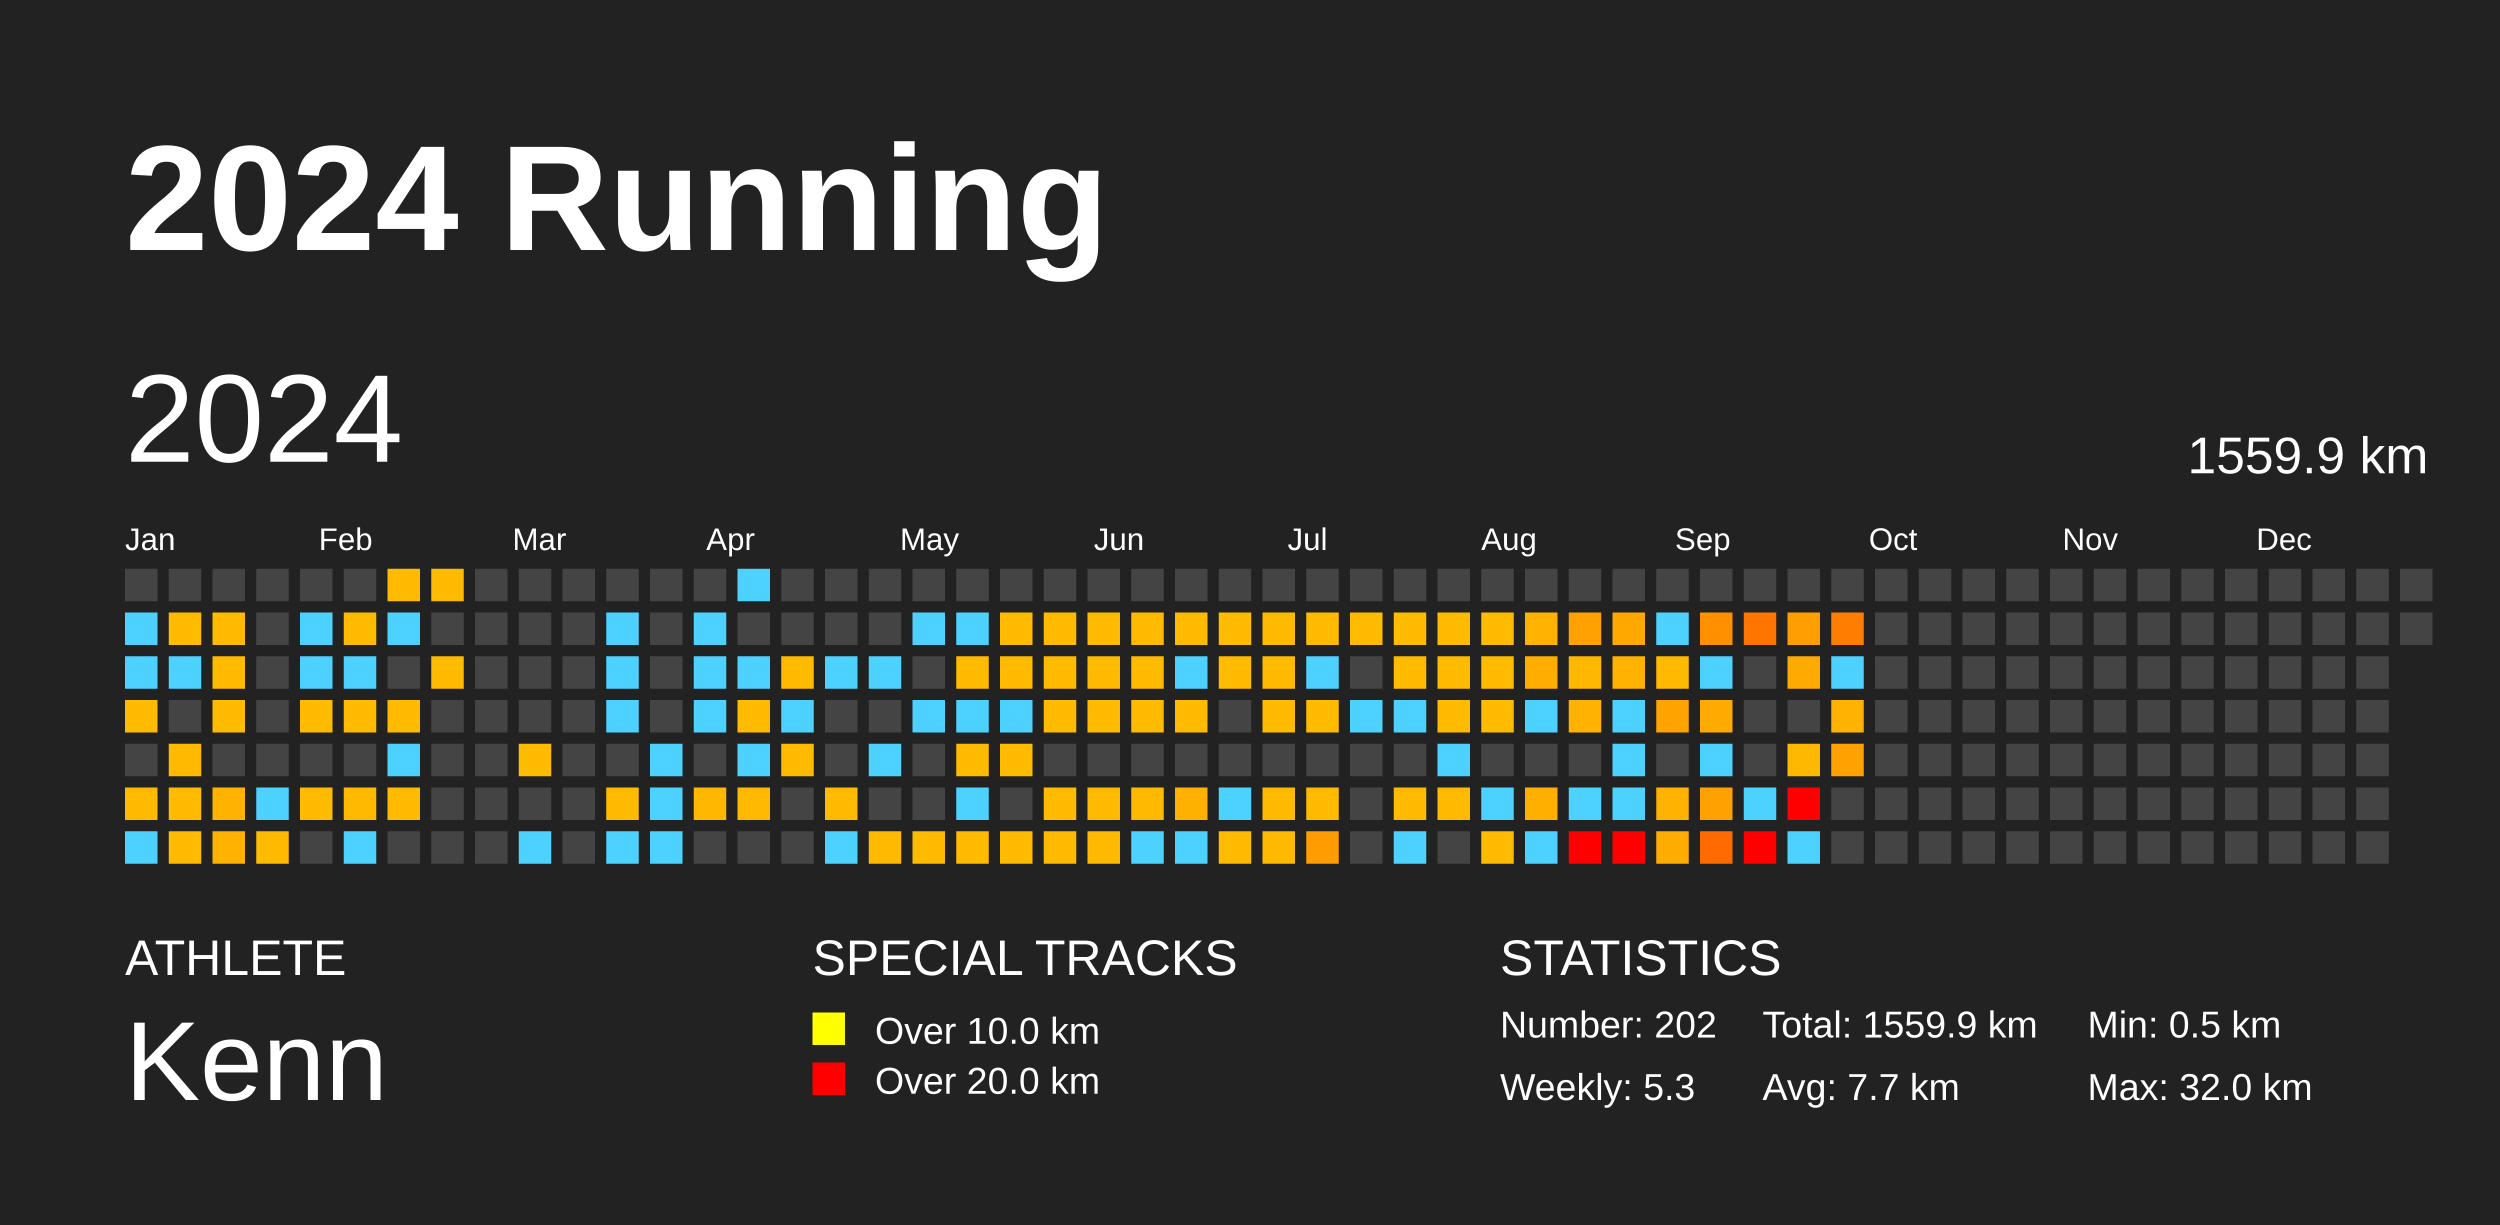
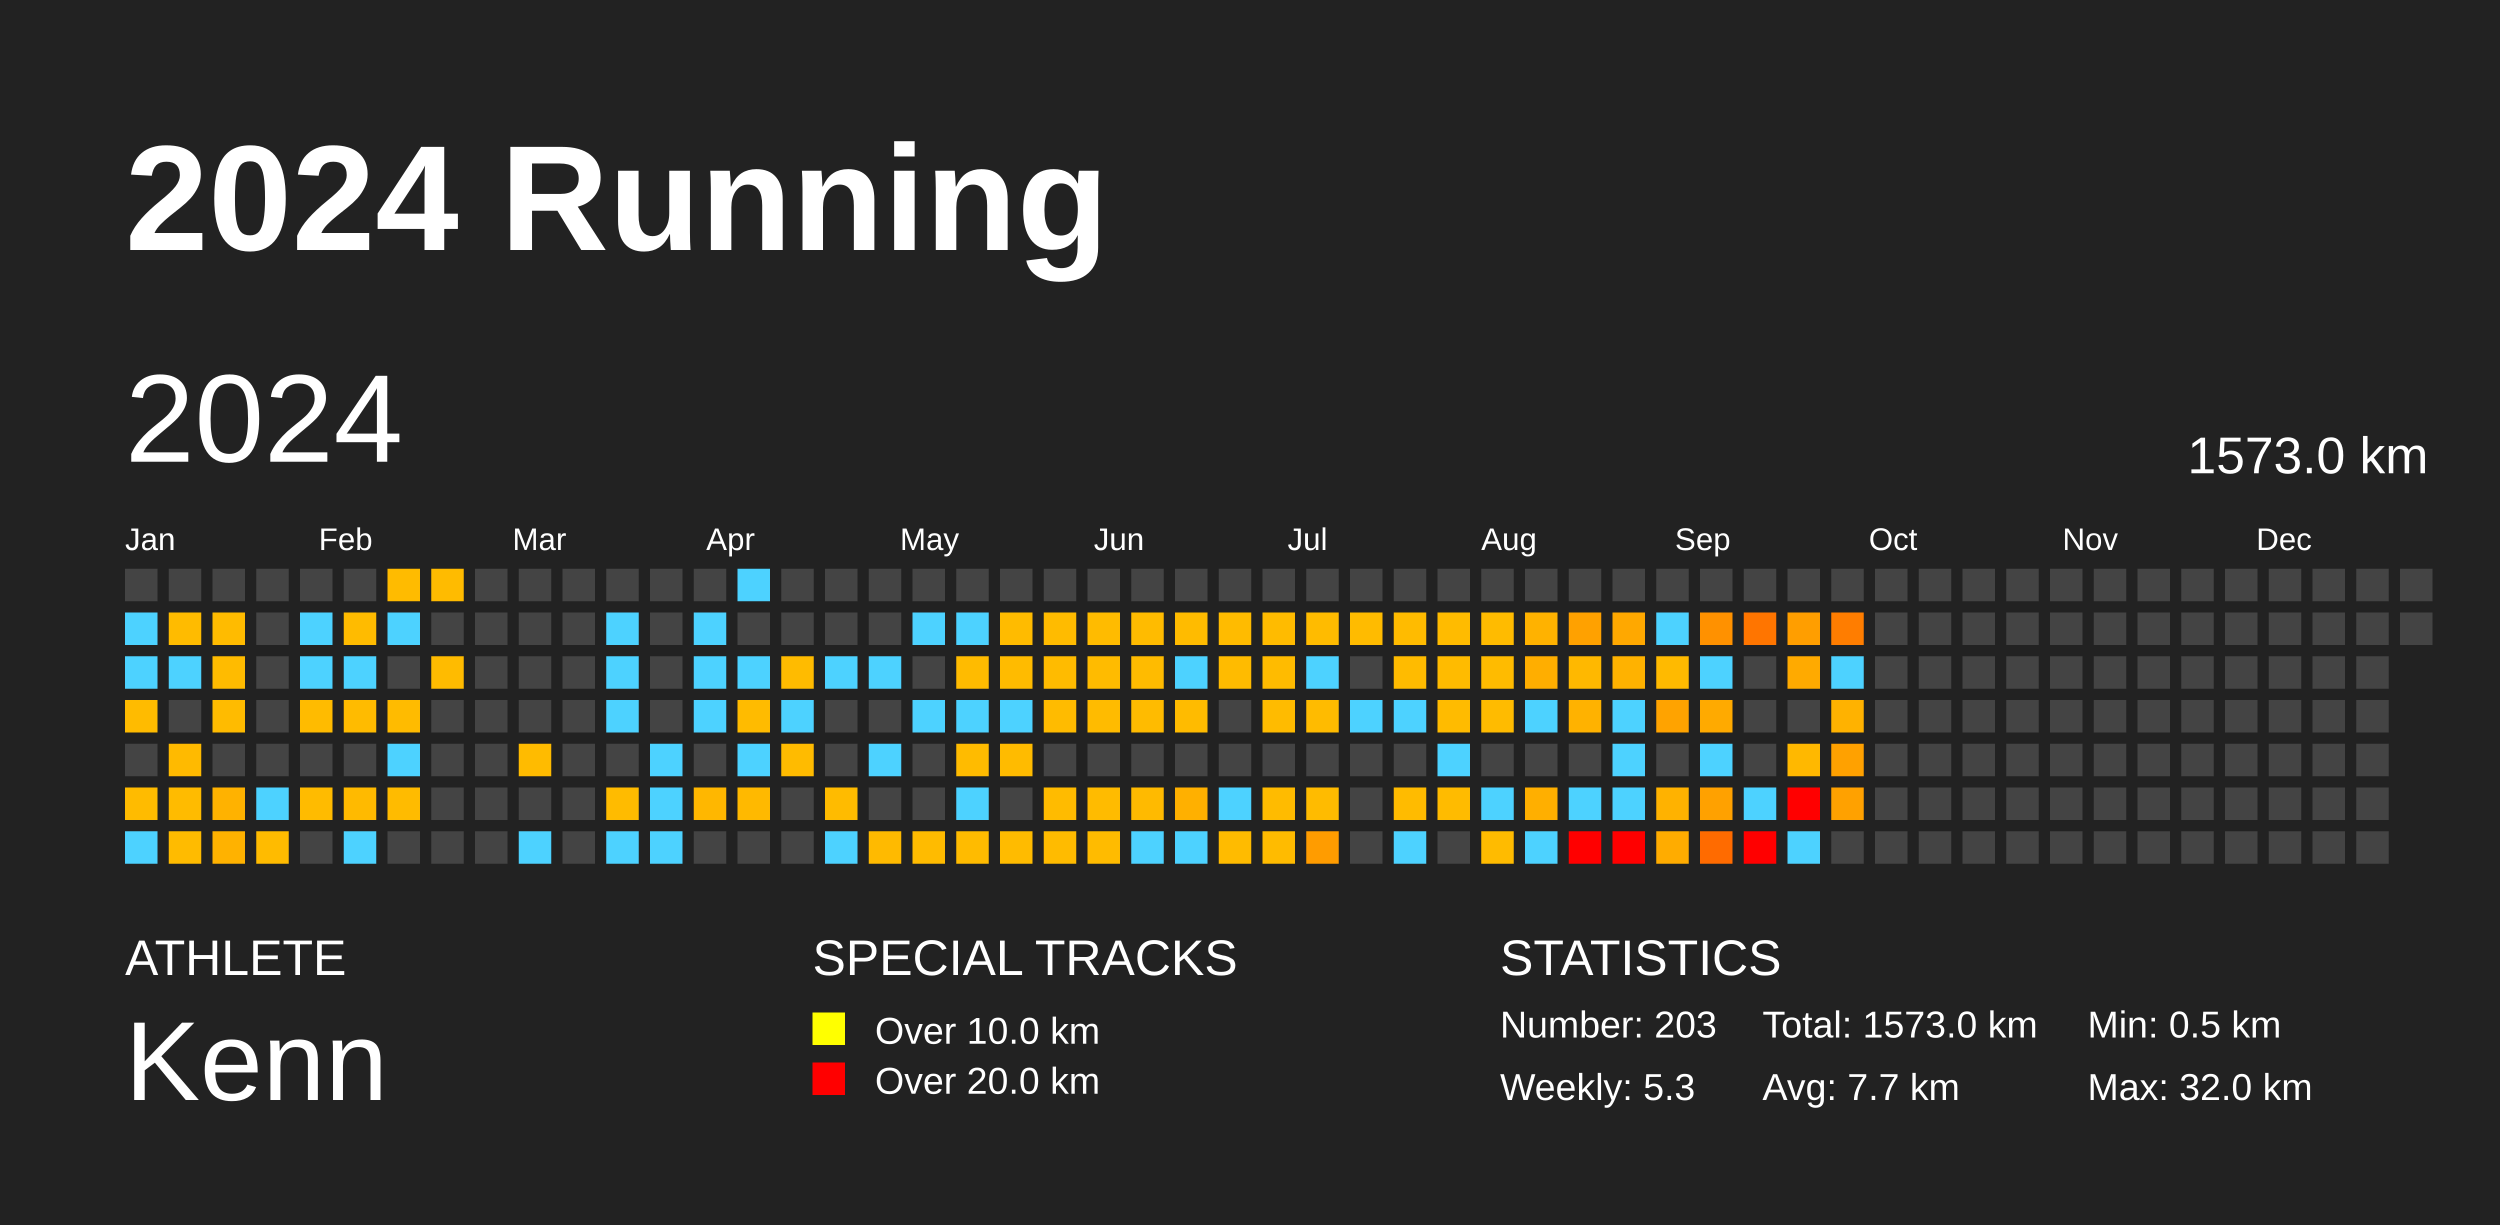
<svg xmlns="http://www.w3.org/2000/svg" baseProfile="full" height="98mm" version="1.1" viewBox="0,0,200,98" width="200mm">
  <defs />
  <rect fill="#222222" height="98" width="200" x="0" y="0" />
  <text fill="#FFFFFF" style="font-size:12px; font-family:Arial; font-weight:bold;" x="10" y="20">2024 Running</text>
  <text fill="#FFFFFF" style="font-size:4px; font-family:Arial" x="10" y="78">ATHLETE</text>
  <text fill="#FFFFFF" style="font-size:9px; font-family:Arial" x="10" y="88">Kenn</text>
  <text fill="#FFFFFF" style="font-size:4px; font-family:Arial" x="65" y="78">SPECIAL TRACKS</text>
  <rect fill="yellow" height="2.6" width="2.6" x="65" y="81" />
  <text fill="#FFFFFF" style="font-size:3px; font-family:Arial" x="70" y="83.5">Over 10.0 km</text>
  <rect fill="red" height="2.6" width="2.6" x="65" y="85" />
  <text fill="#FFFFFF" style="font-size:3px; font-family:Arial" x="70" y="87.5">Over 20.0 km</text>
  <text fill="#FFFFFF" style="font-size:4px; font-family:Arial" x="120" y="78">STATISTICS</text>
-   <text fill="#FFFFFF" style="font-size:3px; font-family:Arial" x="120" y="83">Number: 202</text>
+   <text fill="#FFFFFF" style="font-size:3px; font-family:Arial" x="120" y="83">Number: 203</text>
  <text fill="#FFFFFF" style="font-size:3px; font-family:Arial" x="120" y="88">Weekly: 5.3</text>
-   <text fill="#FFFFFF" style="font-size:3px; font-family:Arial" x="141" y="83">Total: 1559.9 km</text>
+   <text fill="#FFFFFF" style="font-size:3px; font-family:Arial" x="141" y="83">Total: 1573.0 km</text>
  <text fill="#FFFFFF" style="font-size:3px; font-family:Arial" x="141" y="88">Avg: 7.7 km</text>
  <text fill="#FFFFFF" style="font-size:3px; font-family:Arial" x="167" y="83">Min: 0.5 km</text>
  <text fill="#FFFFFF" style="font-size:3px; font-family:Arial" x="167" y="88">Max: 32.0 km</text>
  <text dominant-baseline="hanging" fill="#FFFFFF" style="font-size:10.0px; font-family:Arial;" x="10" y="30">2024</text>
-   <text dominant-baseline="hanging" fill="#FFFFFF" style="font-size:4.125px; font-family:Arial;" x="175" y="35">1559.9 km</text>
+   <text dominant-baseline="hanging" fill="#FFFFFF" style="font-size:4.125px; font-family:Arial;" x="175" y="35">1573.0 km</text>
  <text fill="#FFFFFF" style="font-size:2.5px; font-family:Arial" x="10.0" y="44">Jan</text>
  <text fill="#FFFFFF" style="font-size:2.5px; font-family:Arial" x="25.5" y="44">Feb</text>
  <text fill="#FFFFFF" style="font-size:2.5px; font-family:Arial" x="41.0" y="44">Mar</text>
  <text fill="#FFFFFF" style="font-size:2.5px; font-family:Arial" x="56.5" y="44">Apr</text>
  <text fill="#FFFFFF" style="font-size:2.5px; font-family:Arial" x="72.0" y="44">May</text>
  <text fill="#FFFFFF" style="font-size:2.5px; font-family:Arial" x="87.5" y="44">Jun</text>
  <text fill="#FFFFFF" style="font-size:2.5px; font-family:Arial" x="103.0" y="44">Jul</text>
  <text fill="#FFFFFF" style="font-size:2.5px; font-family:Arial" x="118.5" y="44">Aug</text>
  <text fill="#FFFFFF" style="font-size:2.5px; font-family:Arial" x="134.0" y="44">Sep</text>
  <text fill="#FFFFFF" style="font-size:2.5px; font-family:Arial" x="149.5" y="44">Oct</text>
  <text fill="#FFFFFF" style="font-size:2.5px; font-family:Arial" x="165.0" y="44">Nov</text>
  <text fill="#FFFFFF" style="font-size:2.5px; font-family:Arial" x="180.5" y="44">Dec</text>
  <rect fill="#444444" height="2.6" width="2.6" x="10.0" y="45.5" />
  <rect fill="#4dd2ff" height="2.6" width="2.6" x="10.0" y="49.0" />
  <rect fill="#4dd2ff" height="2.6" width="2.6" x="10.0" y="52.5" />
  <rect fill="#ffbb00" height="2.6" width="2.6" x="10.0" y="56.0" />
  <rect fill="#444444" height="2.6" width="2.6" x="10.0" y="59.5" />
  <rect fill="#ffbb00" height="2.6" width="2.6" x="10.0" y="63.0" />
  <rect fill="#4dd2ff" height="2.6" width="2.6" x="10.0" y="66.5" />
  <rect fill="#444444" height="2.6" width="2.6" x="13.5" y="45.5" />
  <rect fill="#ffbb00" height="2.6" width="2.6" x="13.5" y="49.0" />
  <rect fill="#4dd2ff" height="2.6" width="2.6" x="13.5" y="52.5" />
  <rect fill="#444444" height="2.6" width="2.6" x="13.5" y="56.0" />
  <rect fill="#ffba00" height="2.6" width="2.6" x="13.5" y="59.5" />
  <rect fill="#ffbb00" height="2.6" width="2.6" x="13.5" y="63.0" />
  <rect fill="#ffbb00" height="2.6" width="2.6" x="13.5" y="66.5" />
  <rect fill="#444444" height="2.6" width="2.6" x="17.0" y="45.5" />
  <rect fill="#ffbb00" height="2.6" width="2.6" x="17.0" y="49.0" />
  <rect fill="#ffbb00" height="2.6" width="2.6" x="17.0" y="52.5" />
  <rect fill="#ffbb00" height="2.6" width="2.6" x="17.0" y="56.0" />
  <rect fill="#444444" height="2.6" width="2.6" x="17.0" y="59.5" />
  <rect fill="#ffb200" height="2.6" width="2.6" x="17.0" y="63.0" />
  <rect fill="#ffb200" height="2.6" width="2.6" x="17.0" y="66.5" />
  <rect fill="#444444" height="2.6" width="2.6" x="20.5" y="45.5" />
  <rect fill="#444444" height="2.6" width="2.6" x="20.5" y="49.0" />
  <rect fill="#444444" height="2.6" width="2.6" x="20.5" y="52.5" />
  <rect fill="#444444" height="2.6" width="2.6" x="20.5" y="56.0" />
  <rect fill="#444444" height="2.6" width="2.6" x="20.5" y="59.5" />
  <rect fill="#4dd2ff" height="2.6" width="2.6" x="20.5" y="63.0" />
  <rect fill="#ffbb00" height="2.6" width="2.6" x="20.5" y="66.5" />
  <rect fill="#444444" height="2.6" width="2.6" x="24.0" y="45.5" />
  <rect fill="#4dd2ff" height="2.6" width="2.6" x="24.0" y="49.0" />
  <rect fill="#4dd2ff" height="2.6" width="2.6" x="24.0" y="52.5" />
  <rect fill="#ffbb00" height="2.6" width="2.6" x="24.0" y="56.0" />
  <rect fill="#444444" height="2.6" width="2.6" x="24.0" y="59.5" />
  <rect fill="#ffbb00" height="2.6" width="2.6" x="24.0" y="63.0" />
  <rect fill="#444444" height="2.6" width="2.6" x="24.0" y="66.5" />
  <rect fill="#444444" height="2.6" width="2.6" x="27.5" y="45.5" />
  <rect fill="#ffbb00" height="2.6" width="2.6" x="27.5" y="49.0" />
  <rect fill="#4dd2ff" height="2.6" width="2.6" x="27.5" y="52.5" />
  <rect fill="#ffbb00" height="2.6" width="2.6" x="27.5" y="56.0" />
  <rect fill="#444444" height="2.6" width="2.6" x="27.5" y="59.5" />
  <rect fill="#ffba00" height="2.6" width="2.6" x="27.5" y="63.0" />
  <rect fill="#4dd2ff" height="2.6" width="2.6" x="27.5" y="66.5" />
  <rect fill="#ffbb00" height="2.6" width="2.6" x="31.0" y="45.5" />
  <rect fill="#4dd2ff" height="2.6" width="2.6" x="31.0" y="49.0" />
  <rect fill="#444444" height="2.6" width="2.6" x="31.0" y="52.5" />
  <rect fill="#ffbb00" height="2.6" width="2.6" x="31.0" y="56.0" />
  <rect fill="#4dd2ff" height="2.6" width="2.6" x="31.0" y="59.5" />
  <rect fill="#ffbb00" height="2.6" width="2.6" x="31.0" y="63.0" />
  <rect fill="#444444" height="2.6" width="2.6" x="31.0" y="66.5" />
  <rect fill="#ffbb00" height="2.6" width="2.6" x="34.5" y="45.5" />
  <rect fill="#444444" height="2.6" width="2.6" x="34.5" y="49.0" />
  <rect fill="#ffbb00" height="2.6" width="2.6" x="34.5" y="52.5" />
  <rect fill="#444444" height="2.6" width="2.6" x="34.5" y="56.0" />
  <rect fill="#444444" height="2.6" width="2.6" x="34.5" y="59.5" />
  <rect fill="#444444" height="2.6" width="2.6" x="34.5" y="63.0" />
  <rect fill="#444444" height="2.6" width="2.6" x="34.5" y="66.5" />
  <rect fill="#444444" height="2.6" width="2.6" x="38.0" y="45.5" />
  <rect fill="#444444" height="2.6" width="2.6" x="38.0" y="49.0" />
  <rect fill="#444444" height="2.6" width="2.6" x="38.0" y="52.5" />
  <rect fill="#444444" height="2.6" width="2.6" x="38.0" y="56.0" />
  <rect fill="#444444" height="2.6" width="2.6" x="38.0" y="59.5" />
  <rect fill="#444444" height="2.6" width="2.6" x="38.0" y="63.0" />
  <rect fill="#444444" height="2.6" width="2.6" x="38.0" y="66.5" />
  <rect fill="#444444" height="2.6" width="2.6" x="41.5" y="45.5" />
  <rect fill="#444444" height="2.6" width="2.6" x="41.5" y="49.0" />
  <rect fill="#444444" height="2.6" width="2.6" x="41.5" y="52.5" />
  <rect fill="#444444" height="2.6" width="2.6" x="41.5" y="56.0" />
  <rect fill="#ffbb00" height="2.6" width="2.6" x="41.5" y="59.5" />
  <rect fill="#444444" height="2.6" width="2.6" x="41.5" y="63.0" />
  <rect fill="#4dd2ff" height="2.6" width="2.6" x="41.5" y="66.5" />
  <rect fill="#444444" height="2.6" width="2.6" x="45.0" y="45.5" />
  <rect fill="#444444" height="2.6" width="2.6" x="45.0" y="49.0" />
  <rect fill="#444444" height="2.6" width="2.6" x="45.0" y="52.5" />
  <rect fill="#444444" height="2.6" width="2.6" x="45.0" y="56.0" />
  <rect fill="#444444" height="2.6" width="2.6" x="45.0" y="59.5" />
  <rect fill="#444444" height="2.6" width="2.6" x="45.0" y="63.0" />
  <rect fill="#444444" height="2.6" width="2.6" x="45.0" y="66.5" />
  <rect fill="#444444" height="2.6" width="2.6" x="48.5" y="45.5" />
  <rect fill="#4dd2ff" height="2.6" width="2.6" x="48.5" y="49.0" />
  <rect fill="#4dd2ff" height="2.6" width="2.6" x="48.5" y="52.5" />
  <rect fill="#4dd2ff" height="2.6" width="2.6" x="48.5" y="56.0" />
  <rect fill="#444444" height="2.6" width="2.6" x="48.5" y="59.5" />
  <rect fill="#ffbb00" height="2.6" width="2.6" x="48.5" y="63.0" />
  <rect fill="#4dd2ff" height="2.6" width="2.6" x="48.5" y="66.5" />
  <rect fill="#444444" height="2.6" width="2.6" x="52.0" y="45.5" />
  <rect fill="#444444" height="2.6" width="2.6" x="52.0" y="49.0" />
  <rect fill="#444444" height="2.6" width="2.6" x="52.0" y="52.5" />
  <rect fill="#444444" height="2.6" width="2.6" x="52.0" y="56.0" />
  <rect fill="#4dd2ff" height="2.6" width="2.6" x="52.0" y="59.5" />
  <rect fill="#4dd2ff" height="2.6" width="2.6" x="52.0" y="63.0" />
  <rect fill="#4dd2ff" height="2.6" width="2.6" x="52.0" y="66.5" />
  <rect fill="#444444" height="2.6" width="2.6" x="55.5" y="45.5" />
  <rect fill="#4dd2ff" height="2.6" width="2.6" x="55.5" y="49.0" />
  <rect fill="#4dd2ff" height="2.6" width="2.6" x="55.5" y="52.5" />
  <rect fill="#4dd2ff" height="2.6" width="2.6" x="55.5" y="56.0" />
  <rect fill="#444444" height="2.6" width="2.6" x="55.5" y="59.5" />
  <rect fill="#ffb700" height="2.6" width="2.6" x="55.5" y="63.0" />
  <rect fill="#444444" height="2.6" width="2.6" x="55.5" y="66.5" />
  <rect fill="#4dd2ff" height="2.6" width="2.6" x="59.0" y="45.5" />
  <rect fill="#444444" height="2.6" width="2.6" x="59.0" y="49.0" />
  <rect fill="#4dd2ff" height="2.6" width="2.6" x="59.0" y="52.5" />
  <rect fill="#ffbb00" height="2.6" width="2.6" x="59.0" y="56.0" />
  <rect fill="#4dd2ff" height="2.6" width="2.6" x="59.0" y="59.5" />
  <rect fill="#ffb900" height="2.6" width="2.6" x="59.0" y="63.0" />
  <rect fill="#444444" height="2.6" width="2.6" x="59.0" y="66.5" />
  <rect fill="#444444" height="2.6" width="2.6" x="62.5" y="45.5" />
  <rect fill="#444444" height="2.6" width="2.6" x="62.5" y="49.0" />
  <rect fill="#ffbb00" height="2.6" width="2.6" x="62.5" y="52.5" />
  <rect fill="#4dd2ff" height="2.6" width="2.6" x="62.5" y="56.0" />
  <rect fill="#ffbb00" height="2.6" width="2.6" x="62.5" y="59.5" />
  <rect fill="#444444" height="2.6" width="2.6" x="62.5" y="63.0" />
  <rect fill="#444444" height="2.6" width="2.6" x="62.5" y="66.5" />
  <rect fill="#444444" height="2.6" width="2.6" x="66.0" y="45.5" />
  <rect fill="#444444" height="2.6" width="2.6" x="66.0" y="49.0" />
  <rect fill="#4dd2ff" height="2.6" width="2.6" x="66.0" y="52.5" />
  <rect fill="#444444" height="2.6" width="2.6" x="66.0" y="56.0" />
  <rect fill="#444444" height="2.6" width="2.6" x="66.0" y="59.5" />
  <rect fill="#ffbb00" height="2.6" width="2.6" x="66.0" y="63.0" />
  <rect fill="#4dd2ff" height="2.6" width="2.6" x="66.0" y="66.5" />
  <rect fill="#444444" height="2.6" width="2.6" x="69.5" y="45.5" />
  <rect fill="#444444" height="2.6" width="2.6" x="69.5" y="49.0" />
  <rect fill="#4dd2ff" height="2.6" width="2.6" x="69.5" y="52.5" />
  <rect fill="#444444" height="2.6" width="2.6" x="69.5" y="56.0" />
  <rect fill="#4dd2ff" height="2.6" width="2.6" x="69.5" y="59.5" />
  <rect fill="#444444" height="2.6" width="2.6" x="69.5" y="63.0" />
  <rect fill="#ffba00" height="2.6" width="2.6" x="69.5" y="66.5" />
  <rect fill="#444444" height="2.6" width="2.6" x="73.0" y="45.5" />
  <rect fill="#4dd2ff" height="2.6" width="2.6" x="73.0" y="49.0" />
  <rect fill="#444444" height="2.6" width="2.6" x="73.0" y="52.5" />
  <rect fill="#4dd2ff" height="2.6" width="2.6" x="73.0" y="56.0" />
  <rect fill="#444444" height="2.6" width="2.6" x="73.0" y="59.5" />
  <rect fill="#444444" height="2.6" width="2.6" x="73.0" y="63.0" />
  <rect fill="#ffbb00" height="2.6" width="2.6" x="73.0" y="66.5" />
  <rect fill="#444444" height="2.6" width="2.6" x="76.5" y="45.5" />
  <rect fill="#4dd2ff" height="2.6" width="2.6" x="76.5" y="49.0" />
  <rect fill="#ffbb00" height="2.6" width="2.6" x="76.5" y="52.5" />
  <rect fill="#4dd2ff" height="2.6" width="2.6" x="76.5" y="56.0" />
  <rect fill="#ffbb00" height="2.6" width="2.6" x="76.5" y="59.5" />
  <rect fill="#4dd2ff" height="2.6" width="2.6" x="76.5" y="63.0" />
  <rect fill="#ffbb00" height="2.6" width="2.6" x="76.5" y="66.5" />
  <rect fill="#444444" height="2.6" width="2.6" x="80.0" y="45.5" />
  <rect fill="#ffbb00" height="2.6" width="2.6" x="80.0" y="49.0" />
  <rect fill="#ffbb00" height="2.6" width="2.6" x="80.0" y="52.5" />
  <rect fill="#4dd2ff" height="2.6" width="2.6" x="80.0" y="56.0" />
  <rect fill="#ffbb00" height="2.6" width="2.6" x="80.0" y="59.5" />
  <rect fill="#444444" height="2.6" width="2.6" x="80.0" y="63.0" />
  <rect fill="#ffbb00" height="2.6" width="2.6" x="80.0" y="66.5" />
  <rect fill="#444444" height="2.6" width="2.6" x="83.5" y="45.5" />
  <rect fill="#ffbb00" height="2.6" width="2.6" x="83.5" y="49.0" />
  <rect fill="#ffbb00" height="2.6" width="2.6" x="83.5" y="52.5" />
  <rect fill="#ffbb00" height="2.6" width="2.6" x="83.5" y="56.0" />
  <rect fill="#444444" height="2.6" width="2.6" x="83.5" y="59.5" />
  <rect fill="#ffbb00" height="2.6" width="2.6" x="83.5" y="63.0" />
  <rect fill="#ffbb00" height="2.6" width="2.6" x="83.5" y="66.5" />
  <rect fill="#444444" height="2.6" width="2.6" x="87.0" y="45.5" />
  <rect fill="#ffbb00" height="2.6" width="2.6" x="87.0" y="49.0" />
  <rect fill="#ffbb00" height="2.6" width="2.6" x="87.0" y="52.5" />
  <rect fill="#ffbb00" height="2.6" width="2.6" x="87.0" y="56.0" />
  <rect fill="#444444" height="2.6" width="2.6" x="87.0" y="59.5" />
  <rect fill="#ffbb00" height="2.6" width="2.6" x="87.0" y="63.0" />
  <rect fill="#ffbb00" height="2.6" width="2.6" x="87.0" y="66.5" />
  <rect fill="#444444" height="2.6" width="2.6" x="90.5" y="45.5" />
  <rect fill="#ffbb00" height="2.6" width="2.6" x="90.5" y="49.0" />
  <rect fill="#ffbb00" height="2.6" width="2.6" x="90.5" y="52.5" />
  <rect fill="#ffbb00" height="2.6" width="2.6" x="90.5" y="56.0" />
  <rect fill="#444444" height="2.6" width="2.6" x="90.5" y="59.5" />
  <rect fill="#ffba00" height="2.6" width="2.6" x="90.5" y="63.0" />
  <rect fill="#4dd2ff" height="2.6" width="2.6" x="90.5" y="66.5" />
  <rect fill="#444444" height="2.6" width="2.6" x="94.0" y="45.5" />
  <rect fill="#ffbb00" height="2.6" width="2.6" x="94.0" y="49.0" />
  <rect fill="#4dd2ff" height="2.6" width="2.6" x="94.0" y="52.5" />
  <rect fill="#ffbb00" height="2.6" width="2.6" x="94.0" y="56.0" />
  <rect fill="#444444" height="2.6" width="2.6" x="94.0" y="59.5" />
  <rect fill="#ffb000" height="2.6" width="2.6" x="94.0" y="63.0" />
  <rect fill="#4dd2ff" height="2.6" width="2.6" x="94.0" y="66.5" />
  <rect fill="#444444" height="2.6" width="2.6" x="97.5" y="45.5" />
  <rect fill="#ffbb00" height="2.6" width="2.6" x="97.5" y="49.0" />
  <rect fill="#ffbb00" height="2.6" width="2.6" x="97.5" y="52.5" />
  <rect fill="#444444" height="2.6" width="2.6" x="97.5" y="56.0" />
  <rect fill="#444444" height="2.6" width="2.6" x="97.5" y="59.5" />
  <rect fill="#4dd2ff" height="2.6" width="2.6" x="97.5" y="63.0" />
  <rect fill="#ffbb00" height="2.6" width="2.6" x="97.5" y="66.5" />
  <rect fill="#444444" height="2.6" width="2.6" x="101.0" y="45.5" />
  <rect fill="#ffbb00" height="2.6" width="2.6" x="101.0" y="49.0" />
  <rect fill="#ffbb00" height="2.6" width="2.6" x="101.0" y="52.5" />
  <rect fill="#ffbb00" height="2.6" width="2.6" x="101.0" y="56.0" />
  <rect fill="#444444" height="2.6" width="2.6" x="101.0" y="59.5" />
  <rect fill="#ffbb00" height="2.6" width="2.6" x="101.0" y="63.0" />
  <rect fill="#ffbb00" height="2.6" width="2.6" x="101.0" y="66.5" />
  <rect fill="#444444" height="2.6" width="2.6" x="104.5" y="45.5" />
  <rect fill="#ffbb00" height="2.6" width="2.6" x="104.5" y="49.0" />
  <rect fill="#4dd2ff" height="2.6" width="2.6" x="104.5" y="52.5" />
  <rect fill="#ffbb00" height="2.6" width="2.6" x="104.5" y="56.0" />
  <rect fill="#444444" height="2.6" width="2.6" x="104.5" y="59.5" />
  <rect fill="#ffbb00" height="2.6" width="2.6" x="104.5" y="63.0" />
  <rect fill="#ff9c00" height="2.6" width="2.6" x="104.5" y="66.5" />
  <rect fill="#444444" height="2.6" width="2.6" x="108.0" y="45.5" />
  <rect fill="#ffbb00" height="2.6" width="2.6" x="108.0" y="49.0" />
  <rect fill="#444444" height="2.6" width="2.6" x="108.0" y="52.5" />
  <rect fill="#4dd2ff" height="2.6" width="2.6" x="108.0" y="56.0" />
  <rect fill="#444444" height="2.6" width="2.6" x="108.0" y="59.5" />
  <rect fill="#444444" height="2.6" width="2.6" x="108.0" y="63.0" />
  <rect fill="#444444" height="2.6" width="2.6" x="108.0" y="66.5" />
  <rect fill="#444444" height="2.6" width="2.6" x="111.5" y="45.5" />
  <rect fill="#ffbb00" height="2.6" width="2.6" x="111.5" y="49.0" />
  <rect fill="#ffbb00" height="2.6" width="2.6" x="111.5" y="52.5" />
  <rect fill="#4dd2ff" height="2.6" width="2.6" x="111.5" y="56.0" />
  <rect fill="#444444" height="2.6" width="2.6" x="111.5" y="59.5" />
  <rect fill="#ffbb00" height="2.6" width="2.6" x="111.5" y="63.0" />
  <rect fill="#4dd2ff" height="2.6" width="2.6" x="111.5" y="66.5" />
  <rect fill="#444444" height="2.6" width="2.6" x="115.0" y="45.5" />
  <rect fill="#ffbb00" height="2.6" width="2.6" x="115.0" y="49.0" />
  <rect fill="#ffbb00" height="2.6" width="2.6" x="115.0" y="52.5" />
  <rect fill="#ffbb00" height="2.6" width="2.6" x="115.0" y="56.0" />
  <rect fill="#4dd2ff" height="2.6" width="2.6" x="115.0" y="59.5" />
  <rect fill="#ffbb00" height="2.6" width="2.6" x="115.0" y="63.0" />
  <rect fill="#444444" height="2.6" width="2.6" x="115.0" y="66.5" />
  <rect fill="#444444" height="2.6" width="2.6" x="118.5" y="45.5" />
  <rect fill="#ffbb00" height="2.6" width="2.6" x="118.5" y="49.0" />
  <rect fill="#ffbb00" height="2.6" width="2.6" x="118.5" y="52.5" />
  <rect fill="#ffbb00" height="2.6" width="2.6" x="118.5" y="56.0" />
  <rect fill="#444444" height="2.6" width="2.6" x="118.5" y="59.5" />
  <rect fill="#4dd2ff" height="2.6" width="2.6" x="118.5" y="63.0" />
  <rect fill="#ffbb00" height="2.6" width="2.6" x="118.5" y="66.5" />
  <rect fill="#444444" height="2.6" width="2.6" x="122.0" y="45.5" />
  <rect fill="#ffb200" height="2.6" width="2.6" x="122.0" y="49.0" />
  <rect fill="#ffae00" height="2.6" width="2.6" x="122.0" y="52.5" />
  <rect fill="#4dd2ff" height="2.6" width="2.6" x="122.0" y="56.0" />
  <rect fill="#444444" height="2.6" width="2.6" x="122.0" y="59.5" />
  <rect fill="#ffaf00" height="2.6" width="2.6" x="122.0" y="63.0" />
  <rect fill="#4dd2ff" height="2.6" width="2.6" x="122.0" y="66.5" />
  <rect fill="#444444" height="2.6" width="2.6" x="125.5" y="45.5" />
  <rect fill="#ffa100" height="2.6" width="2.6" x="125.5" y="49.0" />
  <rect fill="#ffb800" height="2.6" width="2.6" x="125.5" y="52.5" />
  <rect fill="#ffb200" height="2.6" width="2.6" x="125.5" y="56.0" />
  <rect fill="#444444" height="2.6" width="2.6" x="125.5" y="59.5" />
  <rect fill="#4dd2ff" height="2.6" width="2.6" x="125.5" y="63.0" />
  <rect fill="red" height="2.6" width="2.6" x="125.5" y="66.5" />
  <rect fill="#444444" height="2.6" width="2.6" x="129.0" y="45.5" />
  <rect fill="#ffa800" height="2.6" width="2.6" x="129.0" y="49.0" />
  <rect fill="#ffb200" height="2.6" width="2.6" x="129.0" y="52.5" />
  <rect fill="#4dd2ff" height="2.6" width="2.6" x="129.0" y="56.0" />
  <rect fill="#4dd2ff" height="2.6" width="2.6" x="129.0" y="59.5" />
  <rect fill="#4dd2ff" height="2.6" width="2.6" x="129.0" y="63.0" />
  <rect fill="red" height="2.6" width="2.6" x="129.0" y="66.5" />
  <rect fill="#444444" height="2.6" width="2.6" x="132.5" y="45.5" />
  <rect fill="#4dd2ff" height="2.6" width="2.6" x="132.5" y="49.0" />
  <rect fill="#ffba00" height="2.6" width="2.6" x="132.5" y="52.5" />
  <rect fill="#ffa300" height="2.6" width="2.6" x="132.5" y="56.0" />
  <rect fill="#444444" height="2.6" width="2.6" x="132.5" y="59.5" />
  <rect fill="#ffb200" height="2.6" width="2.6" x="132.5" y="63.0" />
  <rect fill="#ffac00" height="2.6" width="2.6" x="132.5" y="66.5" />
  <rect fill="#444444" height="2.6" width="2.6" x="136.0" y="45.5" />
  <rect fill="#ff9100" height="2.6" width="2.6" x="136.0" y="49.0" />
  <rect fill="#4dd2ff" height="2.6" width="2.6" x="136.0" y="52.5" />
  <rect fill="#ffaa00" height="2.6" width="2.6" x="136.0" y="56.0" />
  <rect fill="#4dd2ff" height="2.6" width="2.6" x="136.0" y="59.5" />
  <rect fill="#ffa100" height="2.6" width="2.6" x="136.0" y="63.0" />
  <rect fill="#ff6b00" height="2.6" width="2.6" x="136.0" y="66.5" />
  <rect fill="#444444" height="2.6" width="2.6" x="139.5" y="45.5" />
  <rect fill="#ff7500" height="2.6" width="2.6" x="139.5" y="49.0" />
  <rect fill="#444444" height="2.6" width="2.6" x="139.5" y="52.5" />
  <rect fill="#444444" height="2.6" width="2.6" x="139.5" y="56.0" />
  <rect fill="#444444" height="2.6" width="2.6" x="139.5" y="59.5" />
  <rect fill="#4dd2ff" height="2.6" width="2.6" x="139.5" y="63.0" />
  <rect fill="red" height="2.6" width="2.6" x="139.5" y="66.5" />
  <rect fill="#444444" height="2.6" width="2.6" x="143.0" y="45.5" />
  <rect fill="#ff9e00" height="2.6" width="2.6" x="143.0" y="49.0" />
  <rect fill="#ffaa00" height="2.6" width="2.6" x="143.0" y="52.5" />
  <rect fill="#444444" height="2.6" width="2.6" x="143.0" y="56.0" />
  <rect fill="#ffb800" height="2.6" width="2.6" x="143.0" y="59.5" />
  <rect fill="red" height="2.6" width="2.6" x="143.0" y="63.0" />
  <rect fill="#4dd2ff" height="2.6" width="2.6" x="143.0" y="66.5" />
  <rect fill="#444444" height="2.6" width="2.6" x="146.5" y="45.5" />
  <rect fill="#ff7d00" height="2.6" width="2.6" x="146.5" y="49.0" />
  <rect fill="#4dd2ff" height="2.6" width="2.6" x="146.5" y="52.5" />
  <rect fill="#ffb200" height="2.6" width="2.6" x="146.5" y="56.0" />
  <rect fill="#ffa100" height="2.6" width="2.6" x="146.5" y="59.5" />
-   <rect fill="#444444" height="2.6" width="2.6" x="146.5" y="63.0" />
+   <rect fill="#ffa100" height="2.6" width="2.6" x="146.5" y="63.0" />
  <rect fill="#444444" height="2.6" width="2.6" x="146.5" y="66.5" />
  <rect fill="#444444" height="2.6" width="2.6" x="150.0" y="45.5" />
  <rect fill="#444444" height="2.6" width="2.6" x="150.0" y="49.0" />
  <rect fill="#444444" height="2.6" width="2.6" x="150.0" y="52.5" />
  <rect fill="#444444" height="2.6" width="2.6" x="150.0" y="56.0" />
  <rect fill="#444444" height="2.6" width="2.6" x="150.0" y="59.5" />
  <rect fill="#444444" height="2.6" width="2.6" x="150.0" y="63.0" />
  <rect fill="#444444" height="2.6" width="2.6" x="150.0" y="66.5" />
  <rect fill="#444444" height="2.6" width="2.6" x="153.5" y="45.5" />
  <rect fill="#444444" height="2.6" width="2.6" x="153.5" y="49.0" />
  <rect fill="#444444" height="2.6" width="2.6" x="153.5" y="52.5" />
  <rect fill="#444444" height="2.6" width="2.6" x="153.5" y="56.0" />
  <rect fill="#444444" height="2.6" width="2.6" x="153.5" y="59.5" />
  <rect fill="#444444" height="2.6" width="2.6" x="153.5" y="63.0" />
  <rect fill="#444444" height="2.6" width="2.6" x="153.5" y="66.5" />
  <rect fill="#444444" height="2.6" width="2.6" x="157.0" y="45.5" />
  <rect fill="#444444" height="2.6" width="2.6" x="157.0" y="49.0" />
  <rect fill="#444444" height="2.6" width="2.6" x="157.0" y="52.5" />
  <rect fill="#444444" height="2.6" width="2.6" x="157.0" y="56.0" />
  <rect fill="#444444" height="2.6" width="2.6" x="157.0" y="59.5" />
  <rect fill="#444444" height="2.6" width="2.6" x="157.0" y="63.0" />
  <rect fill="#444444" height="2.6" width="2.6" x="157.0" y="66.5" />
  <rect fill="#444444" height="2.6" width="2.6" x="160.5" y="45.5" />
  <rect fill="#444444" height="2.6" width="2.6" x="160.5" y="49.0" />
  <rect fill="#444444" height="2.6" width="2.6" x="160.5" y="52.5" />
  <rect fill="#444444" height="2.6" width="2.6" x="160.5" y="56.0" />
  <rect fill="#444444" height="2.6" width="2.6" x="160.5" y="59.5" />
  <rect fill="#444444" height="2.6" width="2.6" x="160.5" y="63.0" />
  <rect fill="#444444" height="2.6" width="2.6" x="160.5" y="66.5" />
  <rect fill="#444444" height="2.6" width="2.6" x="164.0" y="45.5" />
  <rect fill="#444444" height="2.6" width="2.6" x="164.0" y="49.0" />
  <rect fill="#444444" height="2.6" width="2.6" x="164.0" y="52.5" />
  <rect fill="#444444" height="2.6" width="2.6" x="164.0" y="56.0" />
  <rect fill="#444444" height="2.6" width="2.6" x="164.0" y="59.5" />
  <rect fill="#444444" height="2.6" width="2.6" x="164.0" y="63.0" />
  <rect fill="#444444" height="2.6" width="2.6" x="164.0" y="66.5" />
  <rect fill="#444444" height="2.6" width="2.6" x="167.5" y="45.5" />
  <rect fill="#444444" height="2.6" width="2.6" x="167.5" y="49.0" />
  <rect fill="#444444" height="2.6" width="2.6" x="167.5" y="52.5" />
  <rect fill="#444444" height="2.6" width="2.6" x="167.5" y="56.0" />
  <rect fill="#444444" height="2.6" width="2.6" x="167.5" y="59.5" />
  <rect fill="#444444" height="2.6" width="2.6" x="167.5" y="63.0" />
  <rect fill="#444444" height="2.6" width="2.6" x="167.5" y="66.5" />
  <rect fill="#444444" height="2.6" width="2.6" x="171.0" y="45.5" />
  <rect fill="#444444" height="2.6" width="2.6" x="171.0" y="49.0" />
  <rect fill="#444444" height="2.6" width="2.6" x="171.0" y="52.5" />
  <rect fill="#444444" height="2.6" width="2.6" x="171.0" y="56.0" />
  <rect fill="#444444" height="2.6" width="2.6" x="171.0" y="59.5" />
  <rect fill="#444444" height="2.6" width="2.6" x="171.0" y="63.0" />
  <rect fill="#444444" height="2.6" width="2.6" x="171.0" y="66.5" />
  <rect fill="#444444" height="2.6" width="2.6" x="174.5" y="45.5" />
  <rect fill="#444444" height="2.6" width="2.6" x="174.5" y="49.0" />
  <rect fill="#444444" height="2.6" width="2.6" x="174.5" y="52.5" />
  <rect fill="#444444" height="2.6" width="2.6" x="174.5" y="56.0" />
  <rect fill="#444444" height="2.6" width="2.6" x="174.5" y="59.5" />
  <rect fill="#444444" height="2.6" width="2.6" x="174.5" y="63.0" />
  <rect fill="#444444" height="2.6" width="2.6" x="174.5" y="66.5" />
  <rect fill="#444444" height="2.6" width="2.6" x="178.0" y="45.5" />
  <rect fill="#444444" height="2.6" width="2.6" x="178.0" y="49.0" />
  <rect fill="#444444" height="2.6" width="2.6" x="178.0" y="52.5" />
  <rect fill="#444444" height="2.6" width="2.6" x="178.0" y="56.0" />
  <rect fill="#444444" height="2.6" width="2.6" x="178.0" y="59.5" />
  <rect fill="#444444" height="2.6" width="2.6" x="178.0" y="63.0" />
  <rect fill="#444444" height="2.6" width="2.6" x="178.0" y="66.5" />
  <rect fill="#444444" height="2.6" width="2.6" x="181.5" y="45.5" />
  <rect fill="#444444" height="2.6" width="2.6" x="181.5" y="49.0" />
  <rect fill="#444444" height="2.6" width="2.6" x="181.5" y="52.5" />
  <rect fill="#444444" height="2.6" width="2.6" x="181.5" y="56.0" />
  <rect fill="#444444" height="2.6" width="2.6" x="181.5" y="59.5" />
  <rect fill="#444444" height="2.6" width="2.6" x="181.5" y="63.0" />
  <rect fill="#444444" height="2.6" width="2.6" x="181.5" y="66.5" />
  <rect fill="#444444" height="2.6" width="2.6" x="185.0" y="45.5" />
  <rect fill="#444444" height="2.6" width="2.6" x="185.0" y="49.0" />
  <rect fill="#444444" height="2.6" width="2.6" x="185.0" y="52.5" />
  <rect fill="#444444" height="2.6" width="2.6" x="185.0" y="56.0" />
  <rect fill="#444444" height="2.6" width="2.6" x="185.0" y="59.5" />
  <rect fill="#444444" height="2.6" width="2.6" x="185.0" y="63.0" />
  <rect fill="#444444" height="2.6" width="2.6" x="185.0" y="66.5" />
  <rect fill="#444444" height="2.6" width="2.6" x="188.5" y="45.5" />
  <rect fill="#444444" height="2.6" width="2.6" x="188.5" y="49.0" />
  <rect fill="#444444" height="2.6" width="2.6" x="188.5" y="52.5" />
  <rect fill="#444444" height="2.6" width="2.6" x="188.5" y="56.0" />
  <rect fill="#444444" height="2.6" width="2.6" x="188.5" y="59.5" />
  <rect fill="#444444" height="2.6" width="2.6" x="188.5" y="63.0" />
  <rect fill="#444444" height="2.6" width="2.6" x="188.5" y="66.5" />
  <rect fill="#444444" height="2.6" width="2.6" x="192.0" y="45.5" />
  <rect fill="#444444" height="2.6" width="2.6" x="192.0" y="49.0" />
</svg>
